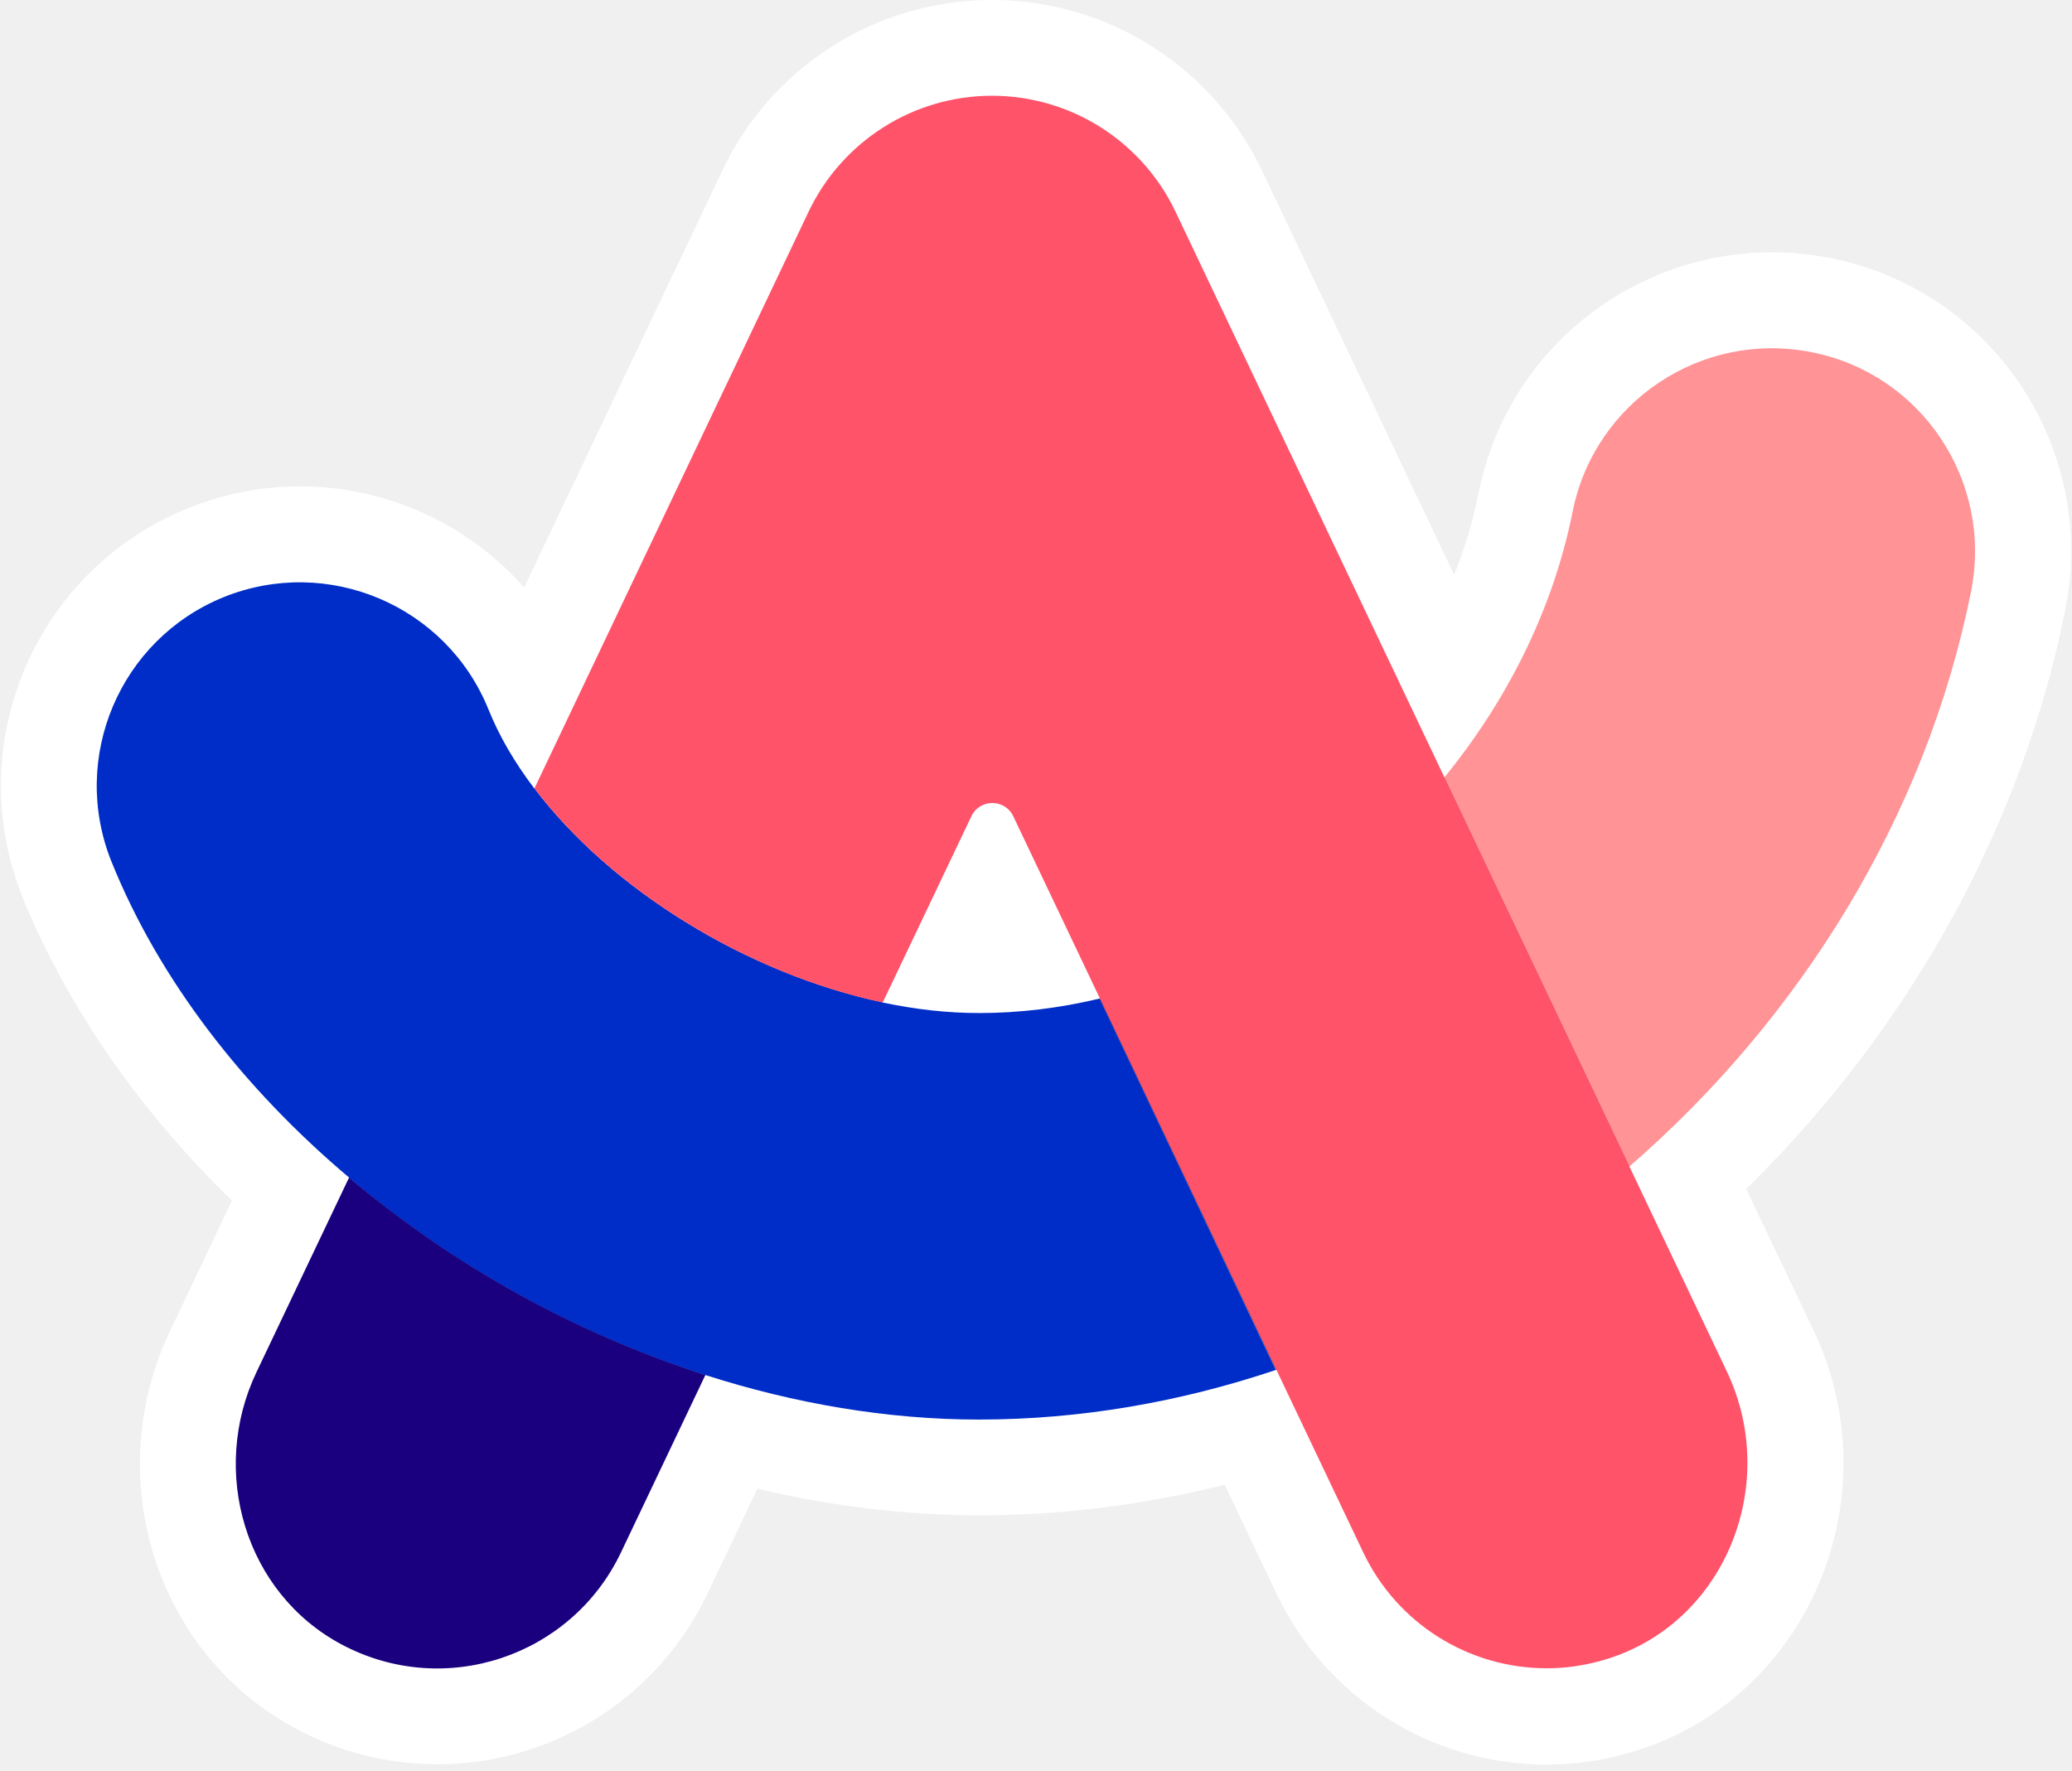
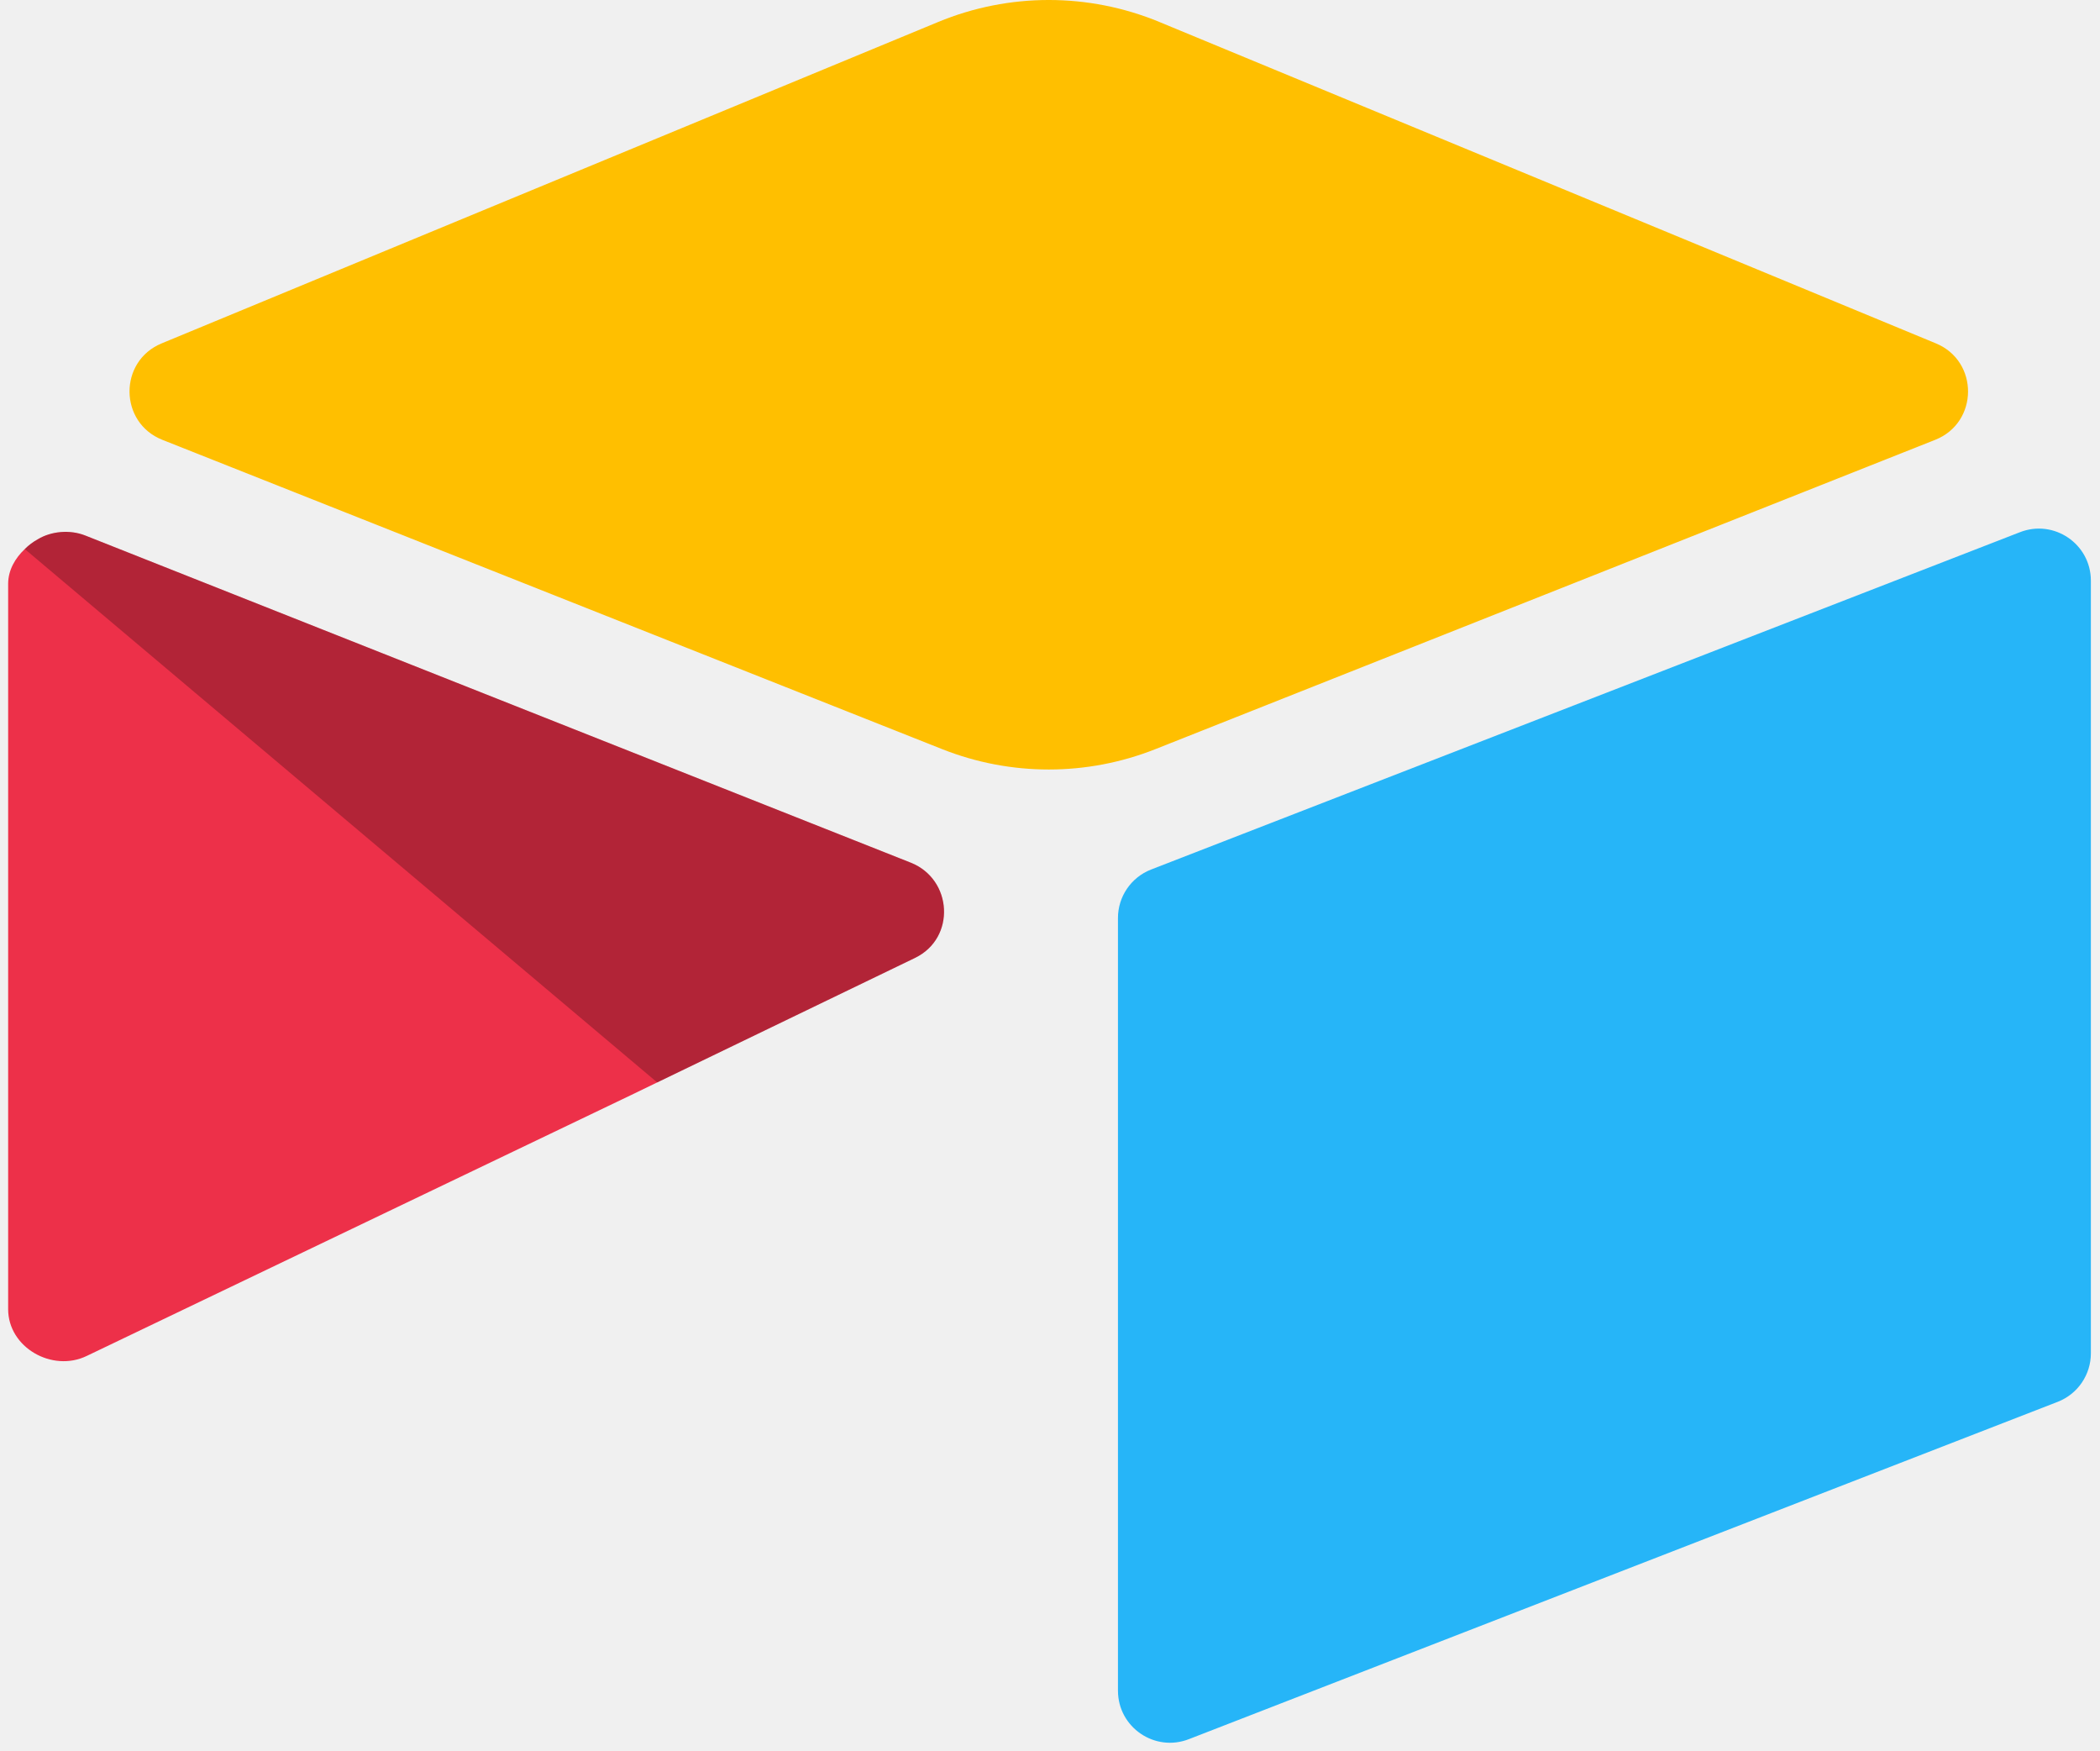
- <svg xmlns="http://www.w3.org/2000/svg" width="1.17em" height="1em" viewBox="0 0 256 219">
-   <path fill="#fff" d="M123.632.012c13.836.398 26.332 8.52 32.32 21.089l23.761 49.984l.382-.966a58.846 58.846 0 0 0 2.315-7.64l.332-1.548c4.004-20.02 23.463-32.977 43.52-29.016a36.982 36.982 0 0 1 29.018 43.526c-5.337 26.652-19.095 51.387-38.829 70.983l-.625.607l8.33 17.514c9.668 20.33-.349 44.903-21.4 51.799l-.95.297l-.725.219a36.691 36.691 0 0 1-9.897 1.373a37.012 37.012 0 0 1-33.42-21.102l-6.43-13.518l-1.622.402c-8.692 2.054-17.508 3.192-26.328 3.367l-2.405.024c-8.488 0-17.116-.987-25.736-2.9l-1.7-.396l-6.177 12.987a36.972 36.972 0 0 1-20.713 18.852l-1.1.382a36.963 36.963 0 0 1-28.96-2.484c-17.56-9.334-24.256-31.186-15.688-49.235l7.67-16.129l-.67-.65C17.39 137.46 9.054 125.67 3.524 112.996l-.737-1.733l-.106-.281C-4.93 92.058 4.21 70.517 23.122 62.86c14.834-6.005 31.278-1.693 41.39 9.578l.19.218l24.446-51.422A36.858 36.858 0 0 1 121.535.01L122.57 0z" />
-   <path fill="#1a007f" d="m87.118 170.045l21.896-46.068c-16.724-3.552-33.551-13.897-43.068-26.482L43.05 145.63c12.723 10.793 27.999 19.276 44.068 24.414" />
-   <path fill="#4e000a" d="M178.495 96.115c-11 13.483-26.275 23.483-42.62 27.379l21.827 45.93c15.931-5.38 30.827-14.069 43.69-25.206z" />
-   <path fill="#1a007f" d="M43.05 145.631L31.602 169.7c-5.828 12.241-1.449 27.31 10.551 33.689c12.724 6.758 28.379 1.483 34.517-11.38l10.448-21.964A130.635 130.635 0 0 1 43.05 145.63" />
-   <path fill="#ff9396" d="M223.942 43.565a25.137 25.137 0 0 0-29.585 19.723c-2.414 12.07-8.069 23.31-15.862 32.862l22.862 48.137c21.103-18.31 36.688-43.24 42.275-71.137c2.724-13.655-6.104-26.896-19.69-29.585" />
-   <path fill="#002dc8" d="M135.875 123.494c-4.896 1.172-9.896 1.793-14.896 1.793c-3.896 0-7.93-.448-11.965-1.31c-16.724-3.552-33.551-13.897-43.068-26.482c-2.38-3.138-4.31-6.414-5.655-9.759c-5.207-12.862-19.862-19.068-32.724-13.896C14.705 79.047 8.5 93.702 13.671 106.563c5.896 14.62 16.31 28.034 29.379 39.068a130.48 130.48 0 0 0 44.033 24.414c11.069 3.551 22.551 5.517 33.862 5.517c12.551 0 24.93-2.173 36.723-6.138z" />
-   <path fill="#ff536a" d="m213.425 169.596l-12.068-25.378l-22.862-48.103l-.034.035s0-.035.034-.035l-33.24-69.93a25.144 25.144 0 0 0-22.69-14.344c-9.69 0-18.517 5.586-22.689 14.345L65.98 97.495c9.517 12.585 26.344 22.93 43.068 26.482l10.965-23.034c1.035-2.173 4.138-2.173 5.173 0l10.724 22.551h.069h-.07l21.828 45.93l10.724 22.551a25.103 25.103 0 0 0 22.723 14.345c2.242 0 4.483-.31 6.69-.931c15.138-4.173 22.31-21.586 15.551-35.793" />
+ <svg xmlns="http://www.w3.org/2000/svg" width="1.2em" height="1em" viewBox="0 0 256 215">
+   <path fill="#ffbf00" d="M114.259 2.701L18.86 42.176c-5.305 2.195-5.25 9.73.089 11.847l95.797 37.989a35.544 35.544 0 0 0 26.208 0l95.799-37.99c5.337-2.115 5.393-9.65.086-11.846L141.442 2.7a35.549 35.549 0 0 0-27.183 0" />
+   <path fill="#26b5f8" d="M136.35 112.757v94.902c0 4.514 4.55 7.605 8.746 5.942l106.748-41.435a6.39 6.39 0 0 0 4.035-5.941V71.322c0-4.514-4.551-7.604-8.747-5.941l-106.748 41.434a6.392 6.392 0 0 0-4.035 5.942" />
+   <path fill="#ed3049" d="m111.423 117.654l-31.68 15.296l-3.217 1.555L9.65 166.548C5.411 168.593 0 165.504 0 160.795V71.72c0-1.704.874-3.175 2.046-4.283a7.266 7.266 0 0 1 1.618-1.213c1.598-.959 3.878-1.215 5.816-.448l101.41 40.18c5.155 2.045 5.56 9.268.533 11.697" />
+   <path fill-opacity="0.25" d="m111.423 117.654l-31.68 15.296L2.045 67.438a7.266 7.266 0 0 1 1.618-1.213c1.598-.959 3.878-1.215 5.816-.448l101.41 40.18c5.155 2.045 5.56 9.268.533 11.697" />
</svg>
